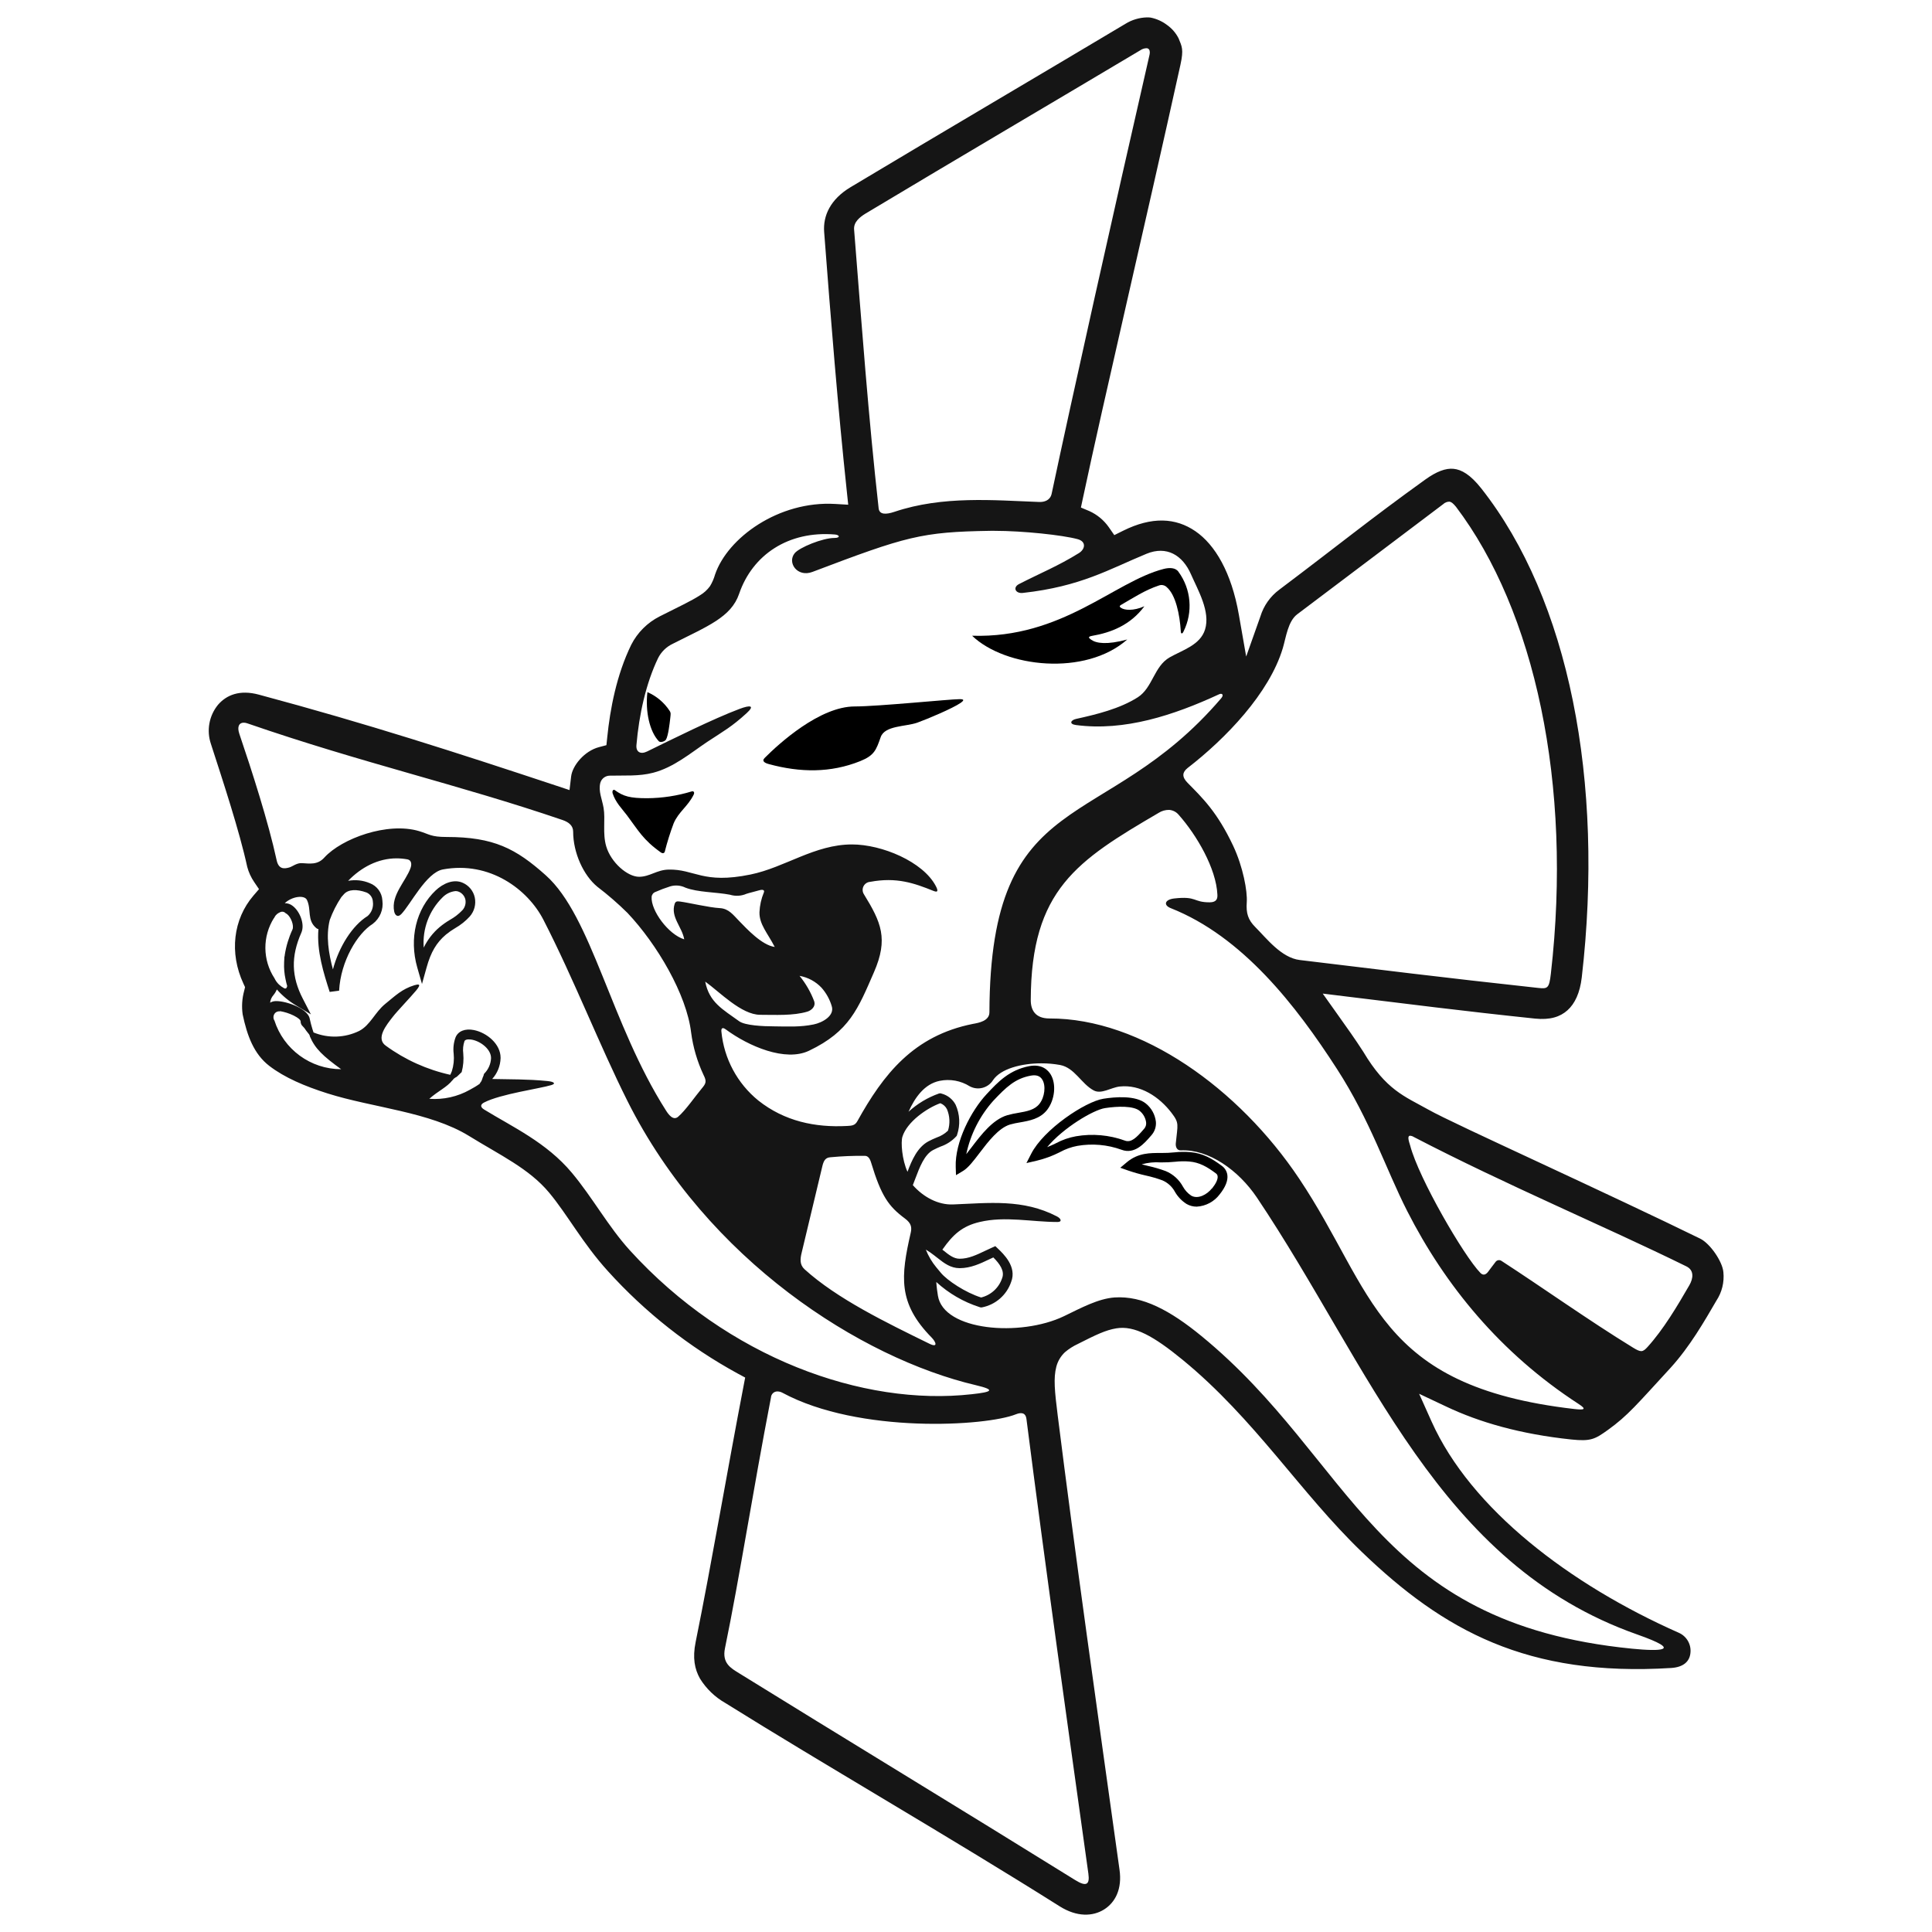
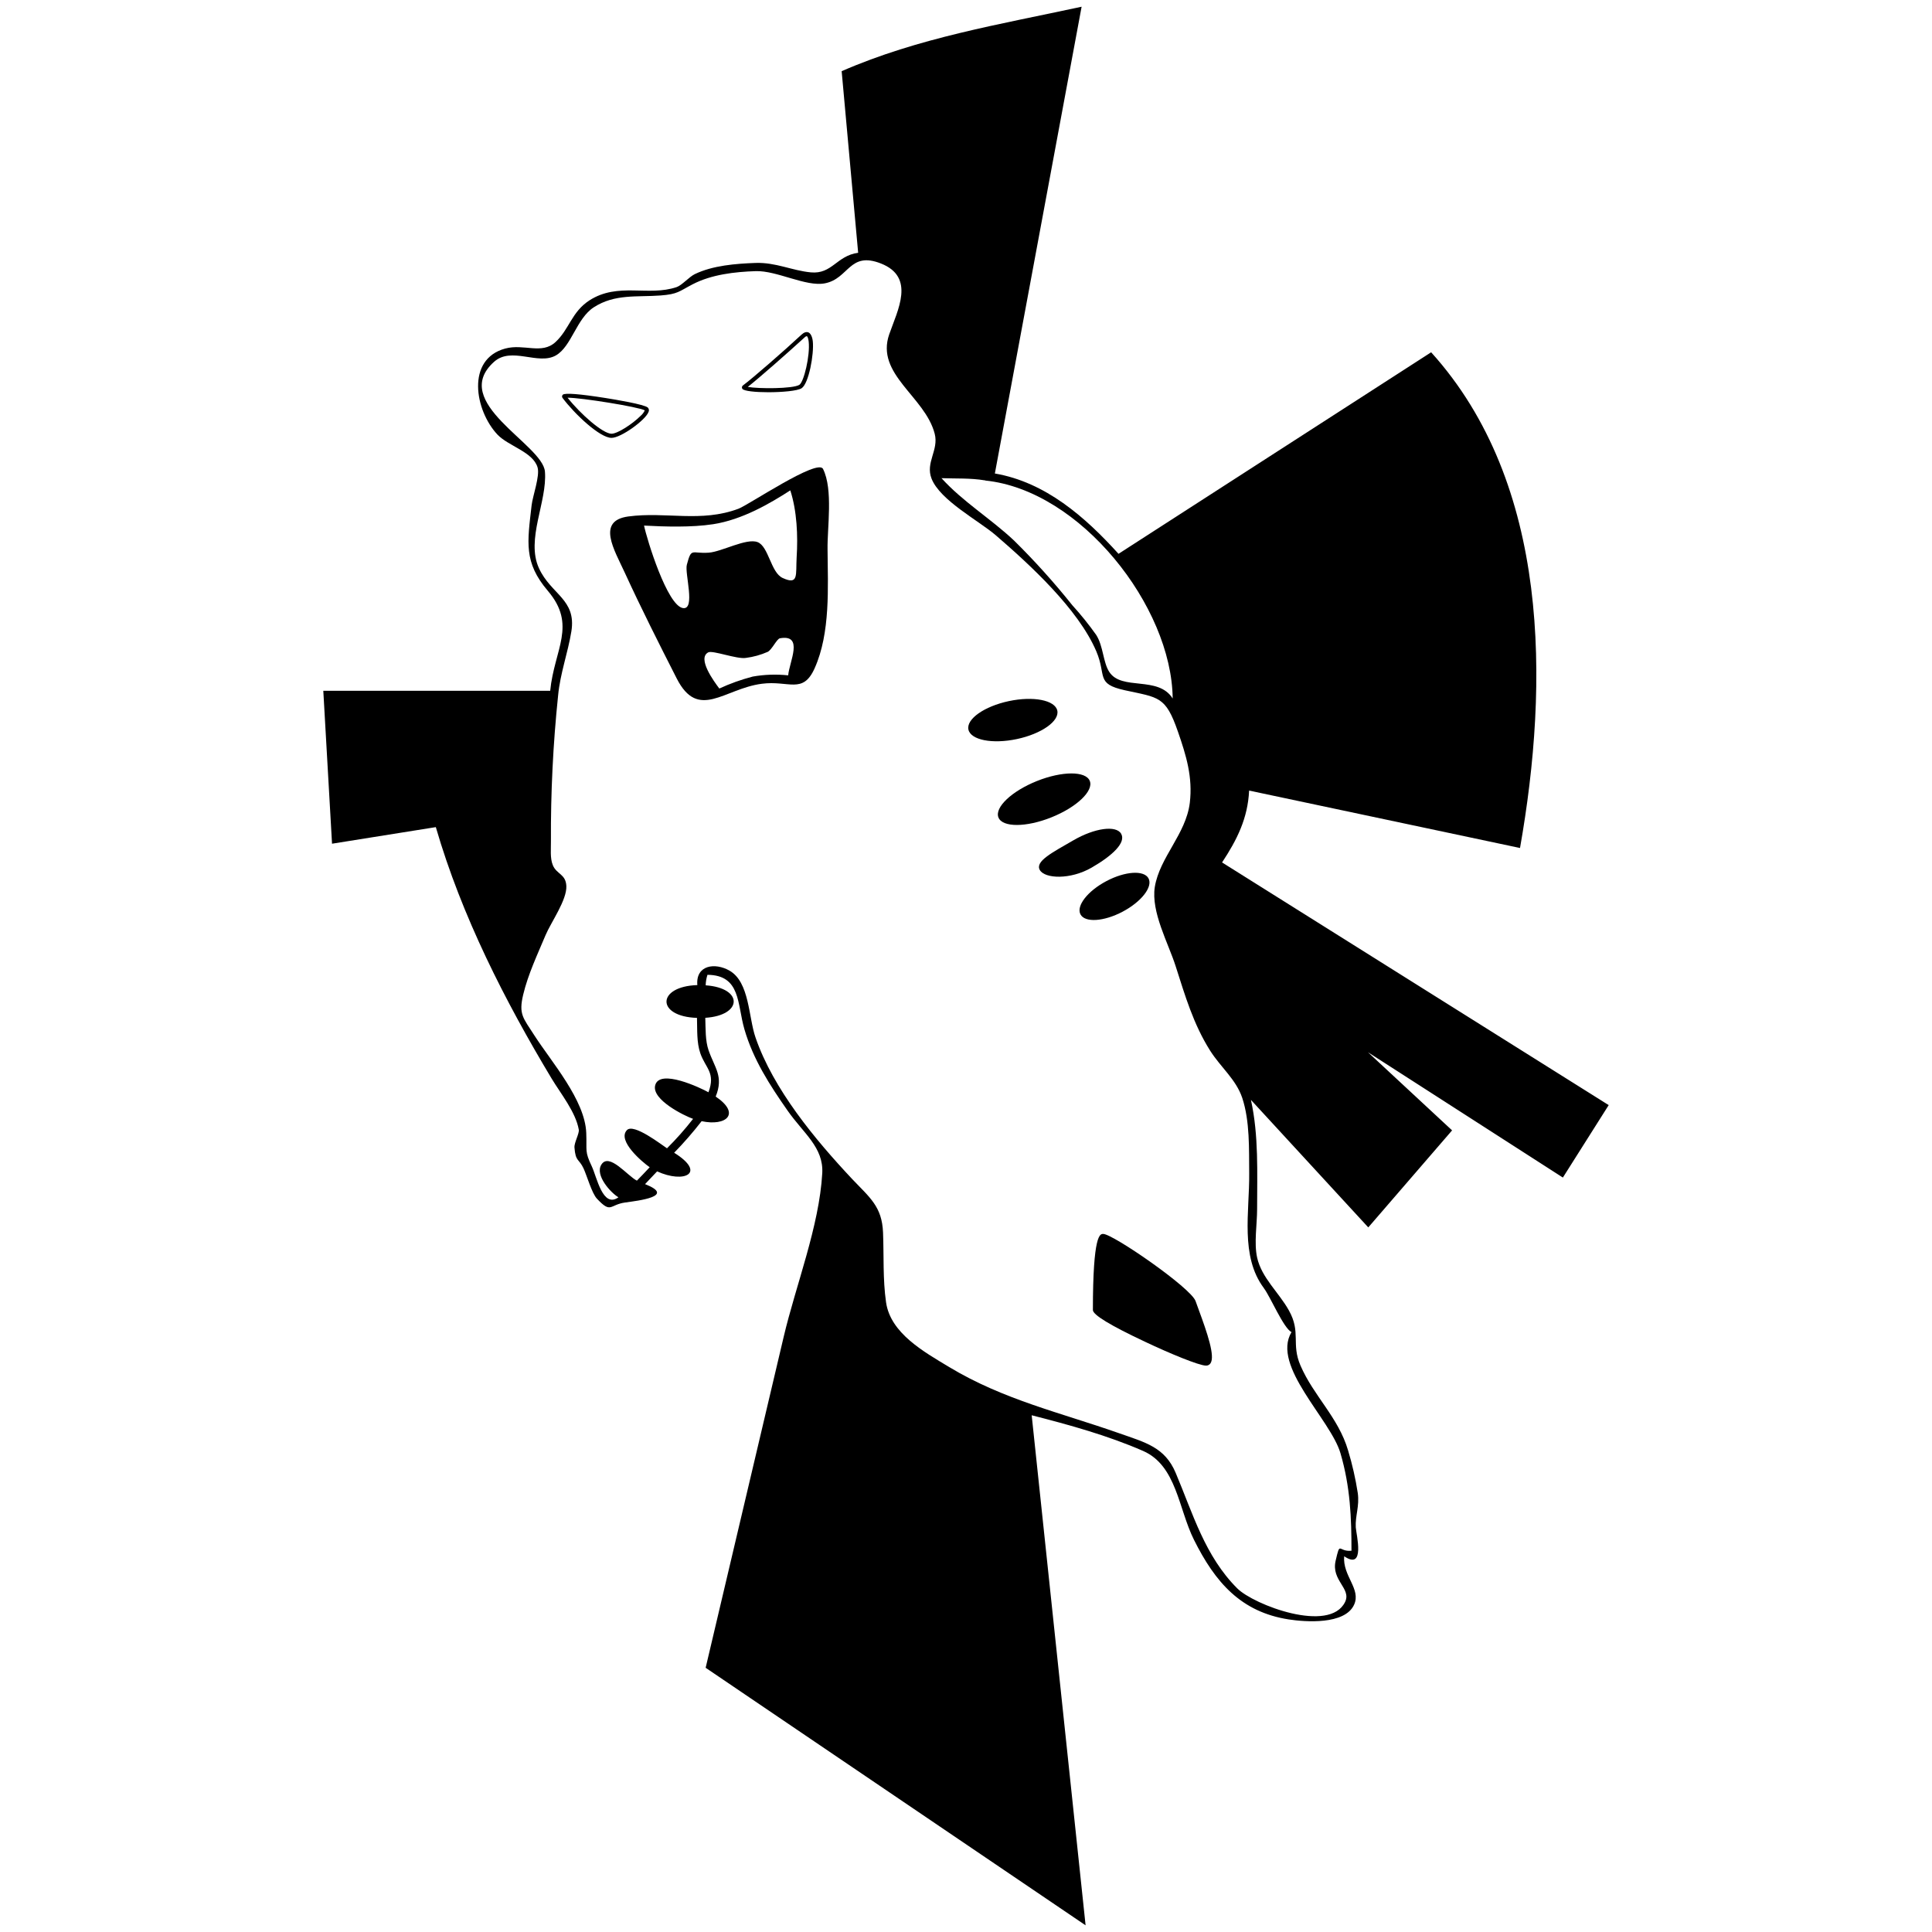
<svg xmlns="http://www.w3.org/2000/svg" viewBox="0 0 500 500">
-   <defs>
-     <style>.cls-1{fill:#111;}.cls-2{fill:#151515;}</style>
-   </defs>
  <g id="Icons">
-     <path class="cls-1" d="M352.8,272.17l0,0,0,0Z" />
-     <path d="M291.73,165.5c-5.26,1.43-8,1-9.32.07-.73-.51-.87-.79.16-1,5-.85,10-2.81,13.6-7.67-2.92,1.29-5.16,1-6,.44-.42-.26-.58-.49,0-.82,3.14-1.8,6.08-3.78,9.76-5A1.94,1.94,0,0,1,302,152c2.27,2,3.32,7,3.59,11.37,0,.7.39.77.7.07A14.89,14.89,0,0,0,305,148c-.75-1.12-2.35-1.14-3.84-.76h0c-12.86,3.3-26.19,18-49.58,17.29C260.16,172.77,280.9,175.08,291.73,165.5Z" />
-     <path d="M167.55,179.12h0c-.58,5,.56,10.19,2.95,12.71.38.41,1.59.09,1.89-.48.56-1.08.9-3.93,1.08-5.56.11-1.05.18-1.28-.15-1.79A13.09,13.09,0,0,0,167.55,179.12Z" />
-     <path d="M199,197.75c8.07,2.2,15.95,2.31,23.62-.77,3.66-1.47,4.13-2.88,5.31-6.23,1.06-3,6.41-2.67,9.42-3.71,2.78-1,9.18-3.71,11.21-5.1,1-.7,1-1-.2-1h0c-2.5,0-21.12,1.89-27.16,1.89-9.06,0-19.63,9.63-23.26,13.28C197,197,198,197.49,199,197.75Z" />
-     <path d="M158.49,205.15c.79,2.54,2.43,4.07,3.79,5.88,2.85,3.78,4.11,6.3,8.75,9.58.46.32.86.21,1-.15a70,70,0,0,1,2.31-7.38c1.28-3,3.68-4.37,5.17-7.4.36-.74-.11-1-.51-.86a40.43,40.43,0,0,1-11.5,1.76c-4.43,0-6.14-.46-8.41-2.11-.35-.25-.69.22-.56.66Z" />
-     <path d="M271.91,278.06c-.65-1.07-2.24-2.77-5.57-2.14-5.1,1-8,4-11,7.24-4,4.29-8.22,12.35-8,18.85l.07,2.12,1.82-1.09c1.35-.81,2.7-2.58,4.26-4.63,2.2-2.9,4.95-6.5,7.92-7.39a23.2,23.2,0,0,1,2.59-.55c2.43-.43,5.19-.91,7-3.24C273,284.64,273.42,280.53,271.91,278.06ZM269,285.68c-1.22,1.57-3.28,1.94-5.46,2.32a25.47,25.47,0,0,0-2.87.62c-3.76,1.12-6.77,5.08-9.2,8.27-.48.63-1,1.25-1.4,1.81a30.11,30.11,0,0,1,7-13.83c3.33-3.54,5.65-5.74,9.66-6.49,1.43-.27,2.41.05,3,1C270.73,280.94,270.38,283.95,269,285.68Z" />
-     <path d="M296.57,285.61c-2.66-2.19-8-1.73-11-1.26-4.7.74-15.5,7.93-18.71,14.27L265.64,301l2.6-.6a26.71,26.71,0,0,0,6.1-2.25,15.23,15.23,0,0,1,4.49-1.6,22.31,22.31,0,0,1,11.41,1c3.39,1.29,5.91-1.63,7.58-3.56l.2-.23a4.63,4.63,0,0,0,1.12-3.49A7.08,7.08,0,0,0,296.57,285.61Zm-.45,6.49-.2.23c-1.72,2-3.16,3.48-4.79,2.86a24.8,24.8,0,0,0-12.69-1.12,17.45,17.45,0,0,0-5.18,1.81c-.71.34-1.44.69-2.26,1,4.16-5,11.92-9.62,14.95-10.1,3.31-.52,7.42-.61,9,.72a4.63,4.63,0,0,1,1.66,2.92A2.13,2.13,0,0,1,296.12,292.11Z" />
-     <path d="M317.64,304.09a3.48,3.48,0,0,0-1.43-2.37c-2.6-1.94-5-3.29-8.18-3.55a21.21,21.21,0,0,0-4.07.06,30.63,30.63,0,0,1-3.38.16h-.13c-2.76,0-5.89-.07-8.84,2.41l-1.68,1.41,2.06.73a44.62,44.62,0,0,0,4.57,1.29,32.61,32.61,0,0,1,4.26,1.24,6.69,6.69,0,0,1,3.27,3,9.06,9.06,0,0,0,3,3.12,5.21,5.21,0,0,0,2.62.69,8,8,0,0,0,5.94-3.18C317.16,307.21,317.83,305.52,317.64,304.09Zm-4,3.47c-1.3,1.64-3.63,2.86-5.36,1.87a6.79,6.79,0,0,1-2.15-2.35,9,9,0,0,0-4.44-4,34.57,34.57,0,0,0-4.58-1.34l-1.64-.41a14.17,14.17,0,0,1,4.91-.5h.13a33.57,33.57,0,0,0,3.63-.17,18.93,18.93,0,0,1,3.64-.06c2.61.22,4.57,1.33,6.89,3.07a1,1,0,0,1,.44.69C315.25,305.11,314.72,306.26,313.69,307.56Z" />
-     <path class="cls-2" d="M122.87,232.26a5.39,5.39,0,0,0-3.08-3.78h0c-2.47-1.12-5.22.26-7,1.92-5.11,4.82-6.95,12.47-4.8,20l1.22,4.25,1.19-4.26c1.11-4,2.55-6.43,5-8.51a19.07,19.07,0,0,1,2.4-1.68,15.46,15.46,0,0,0,3.76-3A5.67,5.67,0,0,0,122.87,232.26Zm-3.22,3.31a13.32,13.32,0,0,1-3.2,2.48,21.31,21.31,0,0,0-2.7,1.9,16.25,16.25,0,0,0-4.09,5.29,16.46,16.46,0,0,1,4.87-13,5.47,5.47,0,0,1,3.37-1.63,2.08,2.08,0,0,1,.87.18h0a2.91,2.91,0,0,1,1.67,2A3.2,3.2,0,0,1,119.65,235.58Z" />
-     <path class="cls-2" d="M406.66,372.54c5.06.53,6.14-.09,9.47-2.48,5.17-3.71,7.53-6.64,16.23-16.09,5-5.51,8.72-12,11.84-17.36a11.3,11.3,0,0,0,1.81-7.37c-.22-2.73-3.42-7.41-6-8.68-11-5.39-27-12.88-41.08-19.44s-25.84-12-29.36-14c-6.09-3.41-10.84-5-16.75-14.92-2-3.11-4.33-6.4-6.69-9.7l-3.81-5.36,6.52.8c15,1.82,29.83,3.73,48.42,5.67,3.91.4,6.5-.45,8.4-2.15s3.24-4.49,3.7-8.53c5.87-50.8-3.33-97.77-26-126.52-2.87-3.63-5.15-4.88-7.18-5.08s-4.4.67-7.38,2.82c-14.29,10.28-22.34,16.88-37.7,28.44a13.59,13.59,0,0,0-4.91,6.94l-3.68,10.38-1.9-10.85c-1.91-10.88-6.13-18.07-11.24-21.58s-11.28-3.83-18.74-.11l-2.25,1.12-1.43-2.06a12.36,12.36,0,0,0-5-4.15l-2.21-.93.5-2.34c5.44-25.63,16.14-70.95,25.26-112.26.88-4,.37-4.71-.48-6.82a9.43,9.43,0,0,0-3-3.47,10.39,10.39,0,0,0-4.25-1.91,7.14,7.14,0,0,0-.93-.05,11.11,11.11,0,0,0-5.59,1.67c-21.77,13-47.18,27.92-71.12,42.27-5.21,3.12-7.16,7.37-6.84,11.59,1.72,22.69,3.55,45.35,5.87,67.19l.36,3.4-3.41-.2c-14.54-.84-27.81,8.72-31.06,18.29a11.94,11.94,0,0,1-1.31,3,8.68,8.68,0,0,1-2.6,2.36c-2.21,1.45-5.73,3.08-10.43,5.46a16.73,16.73,0,0,0-7.34,7.32c-3.81,7.8-5.48,16.67-6.22,24l-.21,2-1.93.51c-3.79,1-6.87,4.79-7.2,7.58l-.42,3.53-3.37-1.12c-25.82-8.56-48.78-16-77-23.57-5-1.36-8.42.09-10.61,2.63a10.62,10.62,0,0,0-1.82,10.13c3.05,9.42,7.4,22.6,9.39,31.79a12.84,12.84,0,0,0,1.81,3.95l1.24,1.83-1.44,1.67c-5.25,6.13-6.28,14.84-2.59,22.78l.42.91-.24,1a15,15,0,0,0-.38,6.06c1.16,5.52,2.91,10.25,6.88,13.31s9.23,5.28,15.07,7.13c11.67,3.7,26.47,4.77,36.61,11,8,4.95,15.55,8.44,20.75,14.68,4.73,5.66,8.68,13.12,15.21,20.31a128.18,128.18,0,0,0,33.67,26.55l1.86,1-.4,2.09c-4.31,22.38-8.29,46-12.42,66.37-.84,4.13-.25,7,1.13,9.46a18.46,18.46,0,0,0,6.56,6.31c25.38,15.85,57.92,34.58,86.53,52.62,4.5,2.83,8.6,2.61,11.47.82s4.75-5.26,4-10.37c-5.77-41.26-11.54-82-16-117.61-.76-6.13-1.12-9.54-.34-12.51a7.85,7.85,0,0,1,2.25-3.76,14.65,14.65,0,0,1,3.29-2.1c4.75-2.41,7.24-3.61,10-4.06,4.67-.76,9.63,2,17.13,8.14,18.75,15.38,30.52,34.47,46.37,49.71C373.59,422,395.3,434,432.53,431.67c3.21-.21,4.7-1.73,4.94-3.77a5.09,5.09,0,0,0-3-5.34c-28.18-12.47-53.83-32-64-54.71l-3.2-7.14,7.08,3.34C382.84,368.07,393.38,371.14,406.66,372.54Zm-41.79-78.61a1.88,1.88,0,0,1,1,.31c24.12,12.53,48.93,22.87,70.53,33.48,2.08,1,1.84,3.1.8,4.9-3.07,5.31-6.68,11.42-10.84,16-1.26,1.39-1.75,1.36-3.76.13-11.49-7.05-23.55-15.65-34-22.42a1.12,1.12,0,0,0-1.49.17c-.88,1.18-1.5,1.94-2,2.65-.7.91-1.4.9-2,.26-4.2-4.28-15.93-24.42-18.16-32.95C364.53,295.16,364.21,294,364.87,293.93ZM332,167.71c.83-2.79,1.31-6.92,3.74-8.75,15.34-11.54,23.65-17.86,37.75-28.48a2.34,2.34,0,0,1,1.61-.65c.52.07,1,.47,1.71,1.33C397.13,158,407,202.85,401.36,252c-.44,3.82-.83,3.94-3.32,3.67-23.66-2.56-43.27-5-61.67-7.22-4.77-.58-8.59-5.61-11.5-8.52-1.88-1.88-2.41-3.59-2.21-6.42s-.95-9.16-3.52-14.62c-4.11-8.72-7.92-12.37-11.79-16.29-1.57-1.6-1.35-2.75,0-3.84C317.21,191.14,328.51,179.41,332,167.71ZM224,55.27C247.91,40.93,273.32,26,295.13,13a2.87,2.87,0,0,1,1.65-.52c.52.05.79.44.79,1.07a3.37,3.37,0,0,1-.08.66C288,55.69,277.6,102.14,272.17,127.76c-.37,1.76-1.92,2.2-3.24,2.15-11.73-.44-24.93-1.66-37.43,2.54-2.31.78-3.93.73-4.11-.91-2.6-23.17-4.41-47.63-6.35-72.15C220.89,57.45,222.55,56.16,224,55.27ZM155.36,202.6a2.56,2.56,0,0,1,2.48-1.86c3.74-.1,7.55.21,11.22-.76,5.32-1.4,9.53-5,14-8,4.27-2.81,6.29-3.88,10.13-7.38,2.26-2.06,1-2.19-1.84-1.12-6.85,2.58-17.24,7.76-23.88,11-1.7.83-2.92.14-2.76-1.66.68-7.92,2.47-16,5.61-22.52a8.13,8.13,0,0,1,3.77-3.68c9-4.56,15.12-6.87,17.19-12.93,3.46-10.12,12.77-16.37,24.82-15.36,1.23.11,1.41.89-.12.89-3.14,0-9.06,2.47-10.29,3.92-2.05,2.44.64,6.36,4.57,4.87,24.34-9.23,28.16-10.35,46.05-10.63h1.1c7.39,0,17.58,1.1,21.47,2.15,2.3.62,2,2.59.31,3.63-5.38,3.34-9.87,5.12-15.48,8-1.66.86-.92,2.5,1,2.29,15.06-1.67,22.32-6.14,32-10.13,5.22-2.15,9.35.34,11.53,5.34,1.8,4.11,5.05,9.62,3.63,14.24-1.25,4.05-5.81,5.32-9.15,7.22-4.07,2.31-4.4,7.85-8.25,10.33-4.72,3-10.71,4.44-16,5.61-1.35.3-1.9,1.33,0,1.58,12.53,1.66,25.29-2.53,37-7.95.86-.4,1.3.17.59,1-30.45,35.67-59.8,21.93-60,81.29,0,2.23-2.75,2.74-4.26,3-15.37,3.06-23.16,13-29.94,25.22-.62,1.12-1.48,1.13-2.66,1.2-8.24.44-16.18-1.22-22.95-6.59A26.2,26.2,0,0,1,186.7,267c-.1-.89.27-1.22,1.1-.61,6,4.42,15.46,8.46,21.57,5.54,10.49-5,12.71-10.91,16.81-20.32,3.77-8.65,1.87-12.92-2.62-20.21a2.09,2.09,0,0,1,1.65-3.18c6.81-1.28,11.4.34,16.38,2.35,1.3.53,1.15-.22.58-1.29-3.29-6.26-13.9-10.74-21.68-10.74-9.66,0-17.33,5.95-26.24,7.78-12.42,2.56-14.46-1.44-21.27-1.27-3,.07-4.84,1.86-7.59,1.86-3,0-7.26-3.68-8.5-7.87-1-3.39-.16-7-.69-10C155.8,206.75,154.82,204.77,155.36,202.6ZM241.1,346.15c1.12,1.14,1.72,2.72-.54,1.62-11.12-5.45-23.91-11.63-32.34-19.28-1.29-1.17-1.14-2.69-.76-4.25,1.73-7.06,3.61-15.25,5.38-22.5.35-1.45.85-2.15,2.05-2.24a84.22,84.22,0,0,1,8.94-.37c.8,0,1.29.68,1.6,1.71,2.64,8.74,4.55,11.38,8.78,14.52,1.62,1.2,1.81,2.27,1.48,3.7C233.12,330.31,232.33,337.24,241.1,346.15Zm-1.5-22.76a21.47,21.47,0,0,1,2.22,1.54l.1.08.75.58.14.11c1.51,1.19,3.22,2.49,5.5,2.5h.05c2.87,0,5.36-1.19,7.77-2.34l.94-.44c1.64,1.64,3,3.51,2.28,5.37a7.62,7.62,0,0,1-5.44,5c-4-1.25-8.8-4.4-10.47-6.45l-.13-.16-1-1.2A17,17,0,0,1,239.6,323.39Zm-4.74-20.13c-1.43-3.11-1.75-7.66-1.32-9.06,1.18-3.85,6.32-7.43,9.81-8.69a3.2,3.2,0,0,1,1.72,1.54,8.08,8.08,0,0,1,.27,5.56,7.86,7.86,0,0,1-2.9,1.77,23.41,23.41,0,0,0-2.17,1C237.46,296.9,236,300.18,234.86,303.26ZM177.08,243.1c-4.12-1.26-8.68-7.48-8.44-11a1.49,1.49,0,0,1,1-1.27,36.27,36.27,0,0,1,3.82-1.44,5.44,5.44,0,0,1,3.92.33c3.18,1.23,7.93,1.14,11.52,1.83a6.18,6.18,0,0,0,4.3-.24c.74-.25,2.14-.56,3.24-.89s1.47,0,1.25.54a15,15,0,0,0-1.14,5.11c-.07,3.16,2.09,5.39,3.95,9-3.35-.46-7.26-4.72-9.21-6.72-1.5-1.52-2.65-3.2-5-3.33-2.78-.15-8-1.4-10.29-1.7-.76-.1-1.16-.07-1.39.58C173.49,237.33,176.5,239.83,177.08,243.1Zm19.67,19.53c3.81,0,8.54.29,12.22-.83.83-.25,2.22-1.19,1.74-2.68a23.55,23.55,0,0,0-3.79-6.57,10.28,10.28,0,0,1,5.69,3.07,12.63,12.63,0,0,1,2.63,4.72c.85,2.57-2.46,4.33-4.65,4.78-3.48.72-6.64.54-10.19.5-3,0-7.58-.23-9.1-1.32-4.24-3.08-7.75-4.86-8.79-10.26C186.21,256.68,191.85,262.63,196.75,262.63ZM61.94,189.91c-.63-1.87-.06-2.9,1.16-2.88a2.87,2.87,0,0,1,.94.18c29.87,10.32,54.61,15.81,81.52,25,1.67.57,2.76,1.48,2.77,3,0,5.52,2.69,11.34,6.25,14.27a81,81,0,0,1,7.81,6.78c7.67,8.12,15.3,21.12,16.47,30.94a37.21,37.21,0,0,0,3.22,11c.87,1.7.6,2.23-.45,3.48-1.6,1.9-4.24,5.73-6.14,7.34-1.28,1.09-2.5-.63-3.12-1.6C158,264.87,153.2,237.2,141.25,226.53c-7.76-6.94-13.49-9.92-25.66-9.92-4.12,0-4.48-.73-7.14-1.52-8.21-2.43-20,1.92-24.49,6.82-1.78,2-3.83,1.57-5.85,1.47-1.34-.07-2.39.87-3.25,1.12-1.44.42-2.78.4-3.27-1.9C69.46,212.75,65.17,199.44,61.94,189.91Zm27.12,41.45c1.1-1.18,3.21-1.32,5.8-.38a2.71,2.71,0,0,1,1.64,2.39,4.14,4.14,0,0,1-1.34,3.68c-4,2.49-7.42,7.94-9,13.83-1.12-4.16-1.85-8.66-.82-12.79a27.69,27.69,0,0,1,3-5.92C88.61,231.86,88.83,231.6,89.06,231.36Zm-18.14,6.19a.28.28,0,0,0,0,.09,1.34,1.34,0,0,1,.11-.24,2.61,2.61,0,0,1,.28-.45,3.68,3.68,0,0,1,.39-.4l0,0a3.24,3.24,0,0,1,.8-.47,1.18,1.18,0,0,1,1.42.26,1.49,1.49,0,0,1,.34.2c1.07.82,1.86,3,1.44,4a24.6,24.6,0,0,0-2,6.57,1.57,1.57,0,0,1-.1.55s0,0,0,0c0,.45-.06.89-.07,1.33a.28.28,0,0,0,0,.09,16.61,16.61,0,0,0,.36,4.31h0a19.84,19.84,0,0,0,.48,1.95,1.13,1.13,0,0,0-.11-.11.45.45,0,0,1,0,.16.47.47,0,0,1-.7.38,6.64,6.64,0,0,1-1.39-1,5.91,5.91,0,0,1-.62-.72l-.09-.13-.15-.24-.1-.17-.17-.33A14.43,14.43,0,0,1,70.92,237.55Zm.05,26.5a1.58,1.58,0,0,1-.2-.68,1.62,1.62,0,0,1,.43-1.21,1.48,1.48,0,0,1,1.29-.41.73.73,0,0,0-.09-.08A13.14,13.14,0,0,1,76,262.82c1.29.64,1.7,1.16,1.74,1.29l.12.54-.08,0a2.1,2.1,0,0,1,.19.4l0,.07s.09.12.09.15l.18.21c.18.19.36.38.53.58a14.76,14.76,0,0,0,1,1.35,1.92,1.92,0,0,1,.19.23h0a1.14,1.14,0,0,1,.17.3s0,0,0,0a1.77,1.77,0,0,1,.08.31c1.32,3.13,3.4,5.08,8.08,8.46A18.15,18.15,0,0,1,71,264.05Zm53.33,16.32a20.61,20.61,0,0,1-2.68,1.65,18.62,18.62,0,0,1-10.52,2.35c2.33-2.07,4.59-3,6-4.82h.06a1.47,1.47,0,0,1,.56-.6c.14-.07.26-.15.39-.23l.05,0s0,0,0,0l.46-.43.86-.83a13.69,13.69,0,0,0,.41-4.85,6.9,6.9,0,0,1,.31-3.14c.27-.69,1.68-.44,2-.39,2.35.48,4.93,2.56,4.88,4.79a6,6,0,0,1-1.78,4,1.3,1.3,0,0,1-.13.3.42.42,0,0,0,0,.07c0,.1-.07.21-.11.31s-.08.2-.13.3a7.13,7.13,0,0,1-.32.88,2.08,2.08,0,0,1-.48.65ZM163,323.58c-5.61-6.18-9.63-13.64-15-20.06-6.54-7.84-15.37-11.87-22.7-16.37-1.2-.73-.84-1.41,0-1.83,4.24-2.2,14.38-3.58,17.39-4.5,1.17-.35.84-.87-1.05-1.05-5.17-.51-9.78-.42-14.26-.53a8.42,8.42,0,0,0,2.17-5.37v-.13c0-3.56-3.55-6.48-6.89-7.16-2.29-.46-4.12.27-4.77,1.91a9,9,0,0,0-.48,4.2,11.22,11.22,0,0,1-.47,4.53,5.21,5.21,0,0,1-.27.64l-.14.3a44.62,44.62,0,0,1-16.67-7.52c-2.73-1.9.21-5.44,1.79-7.48,1.14-1.48,4.63-5.1,6.09-6.87s.5-1.61-.51-1.31c-3.22,1-4.85,2.66-7.52,4.82s-3.85,5.48-6.74,7a14.47,14.47,0,0,1-11.83.4l-.3-.92c-.24-.77-.47-1.66-.71-2.74-.61-2.73-6.89-4.8-9.27-4.41a2.58,2.58,0,0,0-.95.36,3.46,3.46,0,0,1,.85-1.95,5.89,5.89,0,0,0,.89-1.47,20.83,20.83,0,0,0,5,4.15l3.81,2.3-2.06-4c-3-5.74-3.13-11-.43-17.1,1-2.2-.37-5.55-2.19-6.95a3.23,3.23,0,0,0-2.08-.73c1.83-1.74,5.1-2.22,5.75-.81,1.19,2.58-.06,5.17,2.39,7.25a1.27,1.27,0,0,0,.57.28c-.48,5.67,1.37,11.45,2.91,16.25l2.44-.32c.41-7.68,4.75-14.83,8.7-17.29a6.47,6.47,0,0,0,2.5-6.06,5.06,5.06,0,0,0-3.27-4.48,9.74,9.74,0,0,0-5.6-.6c3.43-3.54,7.76-5.81,12.53-5.82a16.18,16.18,0,0,1,2.82.26c1.07.2,1.15,1.28.81,2.24-1.23,3.45-5.1,7-4.24,11.23.18.91.87,1.7,1.83.71,2.38-2.43,6.45-10.76,10.78-11.57,12.18-2.25,22,5.23,26,13,8,15.59,14.45,32.33,21.77,46.94,20.67,41.22,60.45,66.55,90.18,73.54,5.12,1.21,4.28,1.75-1.06,2.33C223.37,364,188.34,351.45,163,323.58ZM281.67,484.89c.41,2.93-.57,3.43-3.41,1.67-28.72-17.84-61.54-37.77-87-53.54-2.1-1.3-4.44-2.57-3.64-6.45,3.83-18.59,7.1-40,11.91-64.92a1.65,1.65,0,0,1,1.59-1.55,2.84,2.84,0,0,1,1.42.37c19.84,10.66,52.71,8.64,60.39,5.54,1.55-.62,2.53-.26,2.71,1.19C270.52,405.47,276.64,448.79,281.67,484.89ZM423.7,423c12.2,4.29,5.88,4.39-1.31,3.68-67.07-6.62-71.93-48.51-111.44-80.9-8.12-6.66-15.27-10.47-22.48-10-4.25.3-8.65,2.69-13.1,4.84-11.27,5.43-31.21,3.81-32.64-5.31-.13-.81-.33-2.08-.42-3.53a30.22,30.22,0,0,0,11.2,6.5l.28.08.29,0a10,10,0,0,0,7.61-6.61c1.53-3.93-2-7.26-3.5-8.68l-.6-.57-.76.34c-.59.26-1.18.54-1.77.82-2.27,1.08-4.41,2.12-6.73,2.1-1.49,0-2.76-1-4.1-2.08l-.34-.26c0-.06.07-.12.11-.17,2.58-3.66,5-5.95,9.54-7,6.62-1.57,13.44,0,20.14,0,1.24,0,.95-.87-.14-1.44-8.8-4.57-17.55-3.47-26.91-3.1-3.86.15-7.68-1.92-10.39-5l.07-.18.58-1.52c1.09-2.89,2.33-6.17,4.56-7.36.71-.38,1.36-.66,2-.93a9.81,9.81,0,0,0,4-2.6l.16-.19.08-.24a10.65,10.65,0,0,0-.37-7.77,5.73,5.73,0,0,0-3.59-2.88l-.37-.1L243,283a23,23,0,0,0-7.87,4.72c1.65-3.69,4.11-7.19,8.06-8a10.66,10.66,0,0,1,7.79,1.42,4.56,4.56,0,0,0,6-1.58c2-3,7.42-4.37,12.53-4.37a26.52,26.52,0,0,1,4.85.43c3.77.72,5.48,4.86,8.67,6.57,2,1.09,4.48-.75,6.75-1,5.41-.58,10.26,2.71,13.39,6.79,2.12,2.76,1.59,3,1.12,7.95-.08.94.36,1.83,1.29,1.78,7.23-.33,14.93,5.12,19.71,12.22C354.72,353.8,372.08,404.8,423.7,423ZM336.2,305c-15.52-23.21-40.83-41.49-64.6-41.42-3.61,0-4.85-2.1-4.84-4.79.08-28.52,12-36.07,33.06-48.4a4.91,4.91,0,0,1,2.78-.79,3.55,3.55,0,0,1,2.46,1.29c4.63,5.22,9.69,13.85,10,20.63.05.93-.1,2-2,2-4.36,0-3.25-1.66-9.16-1-2.48.28-2.87,1.73-.91,2.51,18.59,7.35,32.44,25.22,43,41.59,8.67,13.4,12.66,25.94,18.21,36.83,9.77,19.17,24.08,36.74,44.32,49.88,2.24,1.45,1.45,1.61-1.1,1.32C356,358.73,355.75,334.19,336.2,305Z" />
+     <path d="M158.26,113.32c-3,0-9.51-6.12-12.67-10.33h0a.62.62,0,0,1,.08-.85c.57-.49,4.28-.2,11,.86,2.37.37,10.15,1.66,11,2.49a1,1,0,0,1,.14,1.19C167,108.74,160.73,113.32,158.26,113.32Zm-11.37-10.39c3.36,4.26,9.15,9.32,11.37,9.32,1.56,0,5.43-2.53,7.5-4.6a4.2,4.2,0,0,0,1.11-1.45C165.29,105.31,150.32,102.9,146.89,102.93Z" />
+     <path d="M198.82,101.51c-3.27,0-6.29-.29-6.7-.88a.64.64,0,0,1,.18-.9c2.3-1.69,10.71-9,15.09-13.09.67-.62,1.28-.83,1.81-.62s1,1,1.15,2.28c.36,3.36-1.05,11-2.9,12.18C206.4,101.16,202.45,101.51,198.82,101.51Zm-5.28-1.38c2.63.5,11.69.52,13.34-.54,1.16-.74,2.8-7.55,2.41-11.17-.11-1-.35-1.36-.46-1.4s-.3,0-.72.41h0C204,91.19,196.48,97.82,193.54,100.12Z" />
+     <ellipse cx="262.13" cy="186.36" rx="11.76" ry="5.02" transform="translate(-33.02 58.57) rotate(-12)" />
+     <ellipse cx="270.22" cy="206.83" rx="12.73" ry="5.06" transform="translate(-57.52 115.26) rotate(-21.82)" />
+     <path d="M290.15,215.77c1.3,2.25-2.12,5.59-7.64,8.77s-12.1,2.88-13.4.63,3.19-4.52,8.7-7.71S288.85,213.53,290.15,215.77Z" />
+     <ellipse cx="288.44" cy="231.96" rx="9.96" ry="4.48" transform="translate(-74.96 161.64) rotate(-27.85)" />
+     <path d="M310.2,338.89c-.33-.89-.61-1.64-.78-2.15-1.13-3.4-21.4-17.4-23.92-17.4-.8,0-2.66,0-2.66,19.7,0,1.24,4.54,4,13.48,8.2,6.32,3,14,6.18,15.8,6.18a1.34,1.34,0,0,0,1.15-.59C314.52,351,312.45,345,310.2,338.89Z" />
+     <path d="M213,121.36c-1.39-2.77-19.22,9.3-21.88,10.3-9.72,3.64-18.77.7-28.51,2-8.31,1.12-3.64,8.62-.91,14.56,4.21,9.18,8.85,18.36,13.43,27.36,5.61,11,12.25,2.66,22,1.38,7-.93,10.64,2.8,13.69-4,4.12-9.16,3.43-21,3.35-30.75C214.07,136.52,215.66,126.72,213,121.36Zm-28.47,14.31c7.59-1.17,14.75-5.38,20-8.76,1.72,5.31,2,11.79,1.64,17.32-.26,4.54.59,7.28-3.62,5.35-3.08-1.41-3.61-8.17-6.49-9.28s-9.24,2.48-12.63,2.73c-4.48.33-4.46-1.47-5.68,3.14-.58,2.21,2.32,11.71-1,11.2-4.08-.62-9.34-17.8-10.07-21.35C172,136.31,179,136.52,184.51,135.67Zm10.27,39.43a51.25,51.25,0,0,0-8.64,3.09c-1.39-1.84-5.8-7.83-2.86-9.36,1.14-.59,7.37,1.8,9.71,1.44a20.51,20.51,0,0,0,5.67-1.57c1.07-.52,2.36-3.37,3.16-3.51,6.25-1.12,2.45,6.06,2.14,9.59A32.86,32.86,0,0,0,194.78,175.1Z" />
+     <path d="M416.33,286,316.27,223.2c3.9-5.92,6.65-11.41,7-18.6l70.11,14.86c7.53-42.67,7.78-94.23-23-128.29l-80.91,52.16c-8.63-9.54-18.89-18.54-32-20.79L279.92,1.74c-21.1,4.57-42.19,8-62.1,16.68l4.27,47c-5.59.75-6.72,5.59-12.24,5.07-4.89-.46-9.09-2.64-14.38-2.44-5.05.19-11,.64-15.67,2.9-1.47.72-3.31,2.87-4.66,3.34-7.38,2.51-15.17-1.32-22.6,3.45-4.62,3-5.18,7.44-8.76,10.77s-8.19.37-13.05,1.7c-10.14,2.76-7.86,16-2,22.25,2.83,3,9.19,4.47,10.39,8.49.66,2.21-1.27,7.4-1.54,9.83-1.09,9.56-2.09,14.73,4.2,22.13,7.58,8.91,1.67,15.07.61,25.87H83.67l2.26,39.57,26.86-4.29c6.74,23.15,17.91,45,30,65.12,2.3,3.81,6.22,8.66,7,13.18.17,1-1.21,3.34-1.12,4.61.27,3.74,1.19,2.89,2.36,5.43.85,1.85,2.15,6.42,3.44,7.8,3.76,4,3.21,1.57,7.35,1,3.23-.45,13.23-1.57,5.12-4.75q1.58-1.63,3.12-3.3c7,3.21,12.9.47,4.41-4.82a96,96,0,0,0,7.11-8.17c6.39,1.37,10.22-1.93,3.64-6.37,2.11-5.21-.24-7.37-1.85-12-.85-2.46-.75-5.51-.84-8.38,9.7-.62,9.87-7.73.1-8.41a9.65,9.65,0,0,1,.46-2.72c8.65.09,7.65,7.49,9.56,14.08,2.28,7.85,6.55,14.45,11.2,21.1,4.1,5.86,9.32,9.48,8.95,16.17-.78,13.76-6.85,29-10,42.41l-20.18,85.58,98.33,66.65L267,366.27c9.65,2.46,19.7,5.24,28.83,9.23,8.67,3.79,9.14,14.95,13.17,23,5.48,11,12.16,18.7,24.55,20.61,4.21.65,14.49,1.44,16.89-3.81,1.86-4.09-3-7.42-2.57-12.54,5.52,3.75,3.15-5.53,3-7.5-.16-3,1-5.45.52-8.87a81.24,81.24,0,0,0-2.5-11c-2.53-8.61-8.91-14.07-12.33-22-2.44-5.63.19-8.59-3-14.26-2.59-4.65-7.06-8.43-8.22-13.68-.83-3.77,0-8.66,0-12.51,0-9.39.44-19.07-1.6-28.29l30.37,33,21.69-25.11-21.77-20.22,50.44,32.43ZM254.83,124.31c.05,0,.1,0,.14,0v.05c24.64,2.5,48.28,32.57,48.52,56.41-3.77-6-13.2-1.9-16.42-6.89-1.61-2.49-1.53-6.68-3.37-9.56a80.54,80.54,0,0,0-6.18-7.68,190.34,190.34,0,0,0-15.12-16.78c-6-5.64-13.2-10-18.74-16.11C247.39,123.89,251.09,123.69,254.83,124.31Zm72.27,209.08c1.71,2.28,5.07,10.32,7.14,11.36-5.27,8.77,10.1,22.55,12.67,31.34s2.85,16.79,2.85,25.24c-3.47.35-2.86-2.72-4.1,2.59-1.19,5.11,4.14,7.17,2.45,10.66-4,8.24-23.63.76-27.91-3.51-8.37-8.36-11.47-19.33-15.93-29.88-2.81-6.67-7.82-7.87-14.64-10.27-15.21-5.35-29.9-8.65-43.95-17.11-6.64-4-15.21-8.77-16.37-16.77-.86-6-.54-12.08-.78-18.07-.27-6.7-3.39-9-8-13.85-9.63-10.26-20.38-23.19-25-36.61-1.84-5.3-1.54-14.32-6.72-17.3-3.75-2.16-8.78-1.48-8.34,3.73-10.54.34-10.71,8.14-.09,8.49.09,3.08-.11,6.36.87,9.18,1.34,3.84,4,5,2.1,10.07-2-1.12-12.73-6.24-13.8-1.76-.89,3.72,7.58,7.86,9.82,8.64a80.06,80.06,0,0,1-6.75,7.62c-1.45-.94-8.62-6.54-10.37-4.71-2.61,2.74,4,8.3,5.89,9.61q-1.63,1.76-3.31,3.47c-2.4-1.18-7.22-7.42-9.22-4.11-1.65,2.73,2.42,7.23,4.44,8.42-4.07,2.93-5.59-5.27-6.89-8-1.89-4-1.25-3.83-1.44-8.67-.33-8.52-9-18.35-13.43-25.24-2.92-4.55-4.1-5.44-2.89-10.53,1.25-5.25,3.7-10.42,5.78-15.38,1.4-3.34,5.56-9.12,5.39-12.74-.15-3.16-2.54-3-3.51-5.42-.74-1.82-.45-4.23-.48-6.12a347.39,347.39,0,0,1,1.86-37.8c.54-5.7,2.53-11,3.43-16.56,1.34-8.31-5.27-9.53-8.39-16.35-3.43-7.48,2.18-17.25,1.55-25-.58-7.1-24.85-17.9-13.18-28.4,4.52-4.06,11.39.94,16-1.66,4.06-2.31,5.33-9.55,9.82-12.46,5.44-3.52,11.12-2.6,17.26-3.06,4.52-.34,4.76-1.05,8.33-2.9,4.9-2.54,10.89-3.22,16.33-3.4s13,4.1,17.87,3.16c6.26-1.2,6.31-8.37,14.52-5.14,9,3.54,4.31,12.1,2.15,18.33-3.6,10.37,9.27,16.07,11.77,25.73,1.1,4.27-2.46,7.45-.81,11.63,2.22,5.63,12.24,10.88,16.62,14.65,8.81,7.59,21.34,19.1,26,30,2.73,6.38-.25,8.43,7.41,10.11,8.79,1.92,10.53,1.49,13.72,10.69,2.15,6.18,3.87,11.8,3.08,18.44-1,8.12-7.81,14.1-9.06,21.79-1,6.46,3.47,14.46,5.38,20.43,2.46,7.67,4.58,15,8.93,21.9,2.74,4.33,6.7,7.43,8.32,12.24,2,6.06,1.74,13.27,1.8,19.59C323.39,313.57,320.9,325.13,327.11,333.39Z" />
  </g>
</svg>
